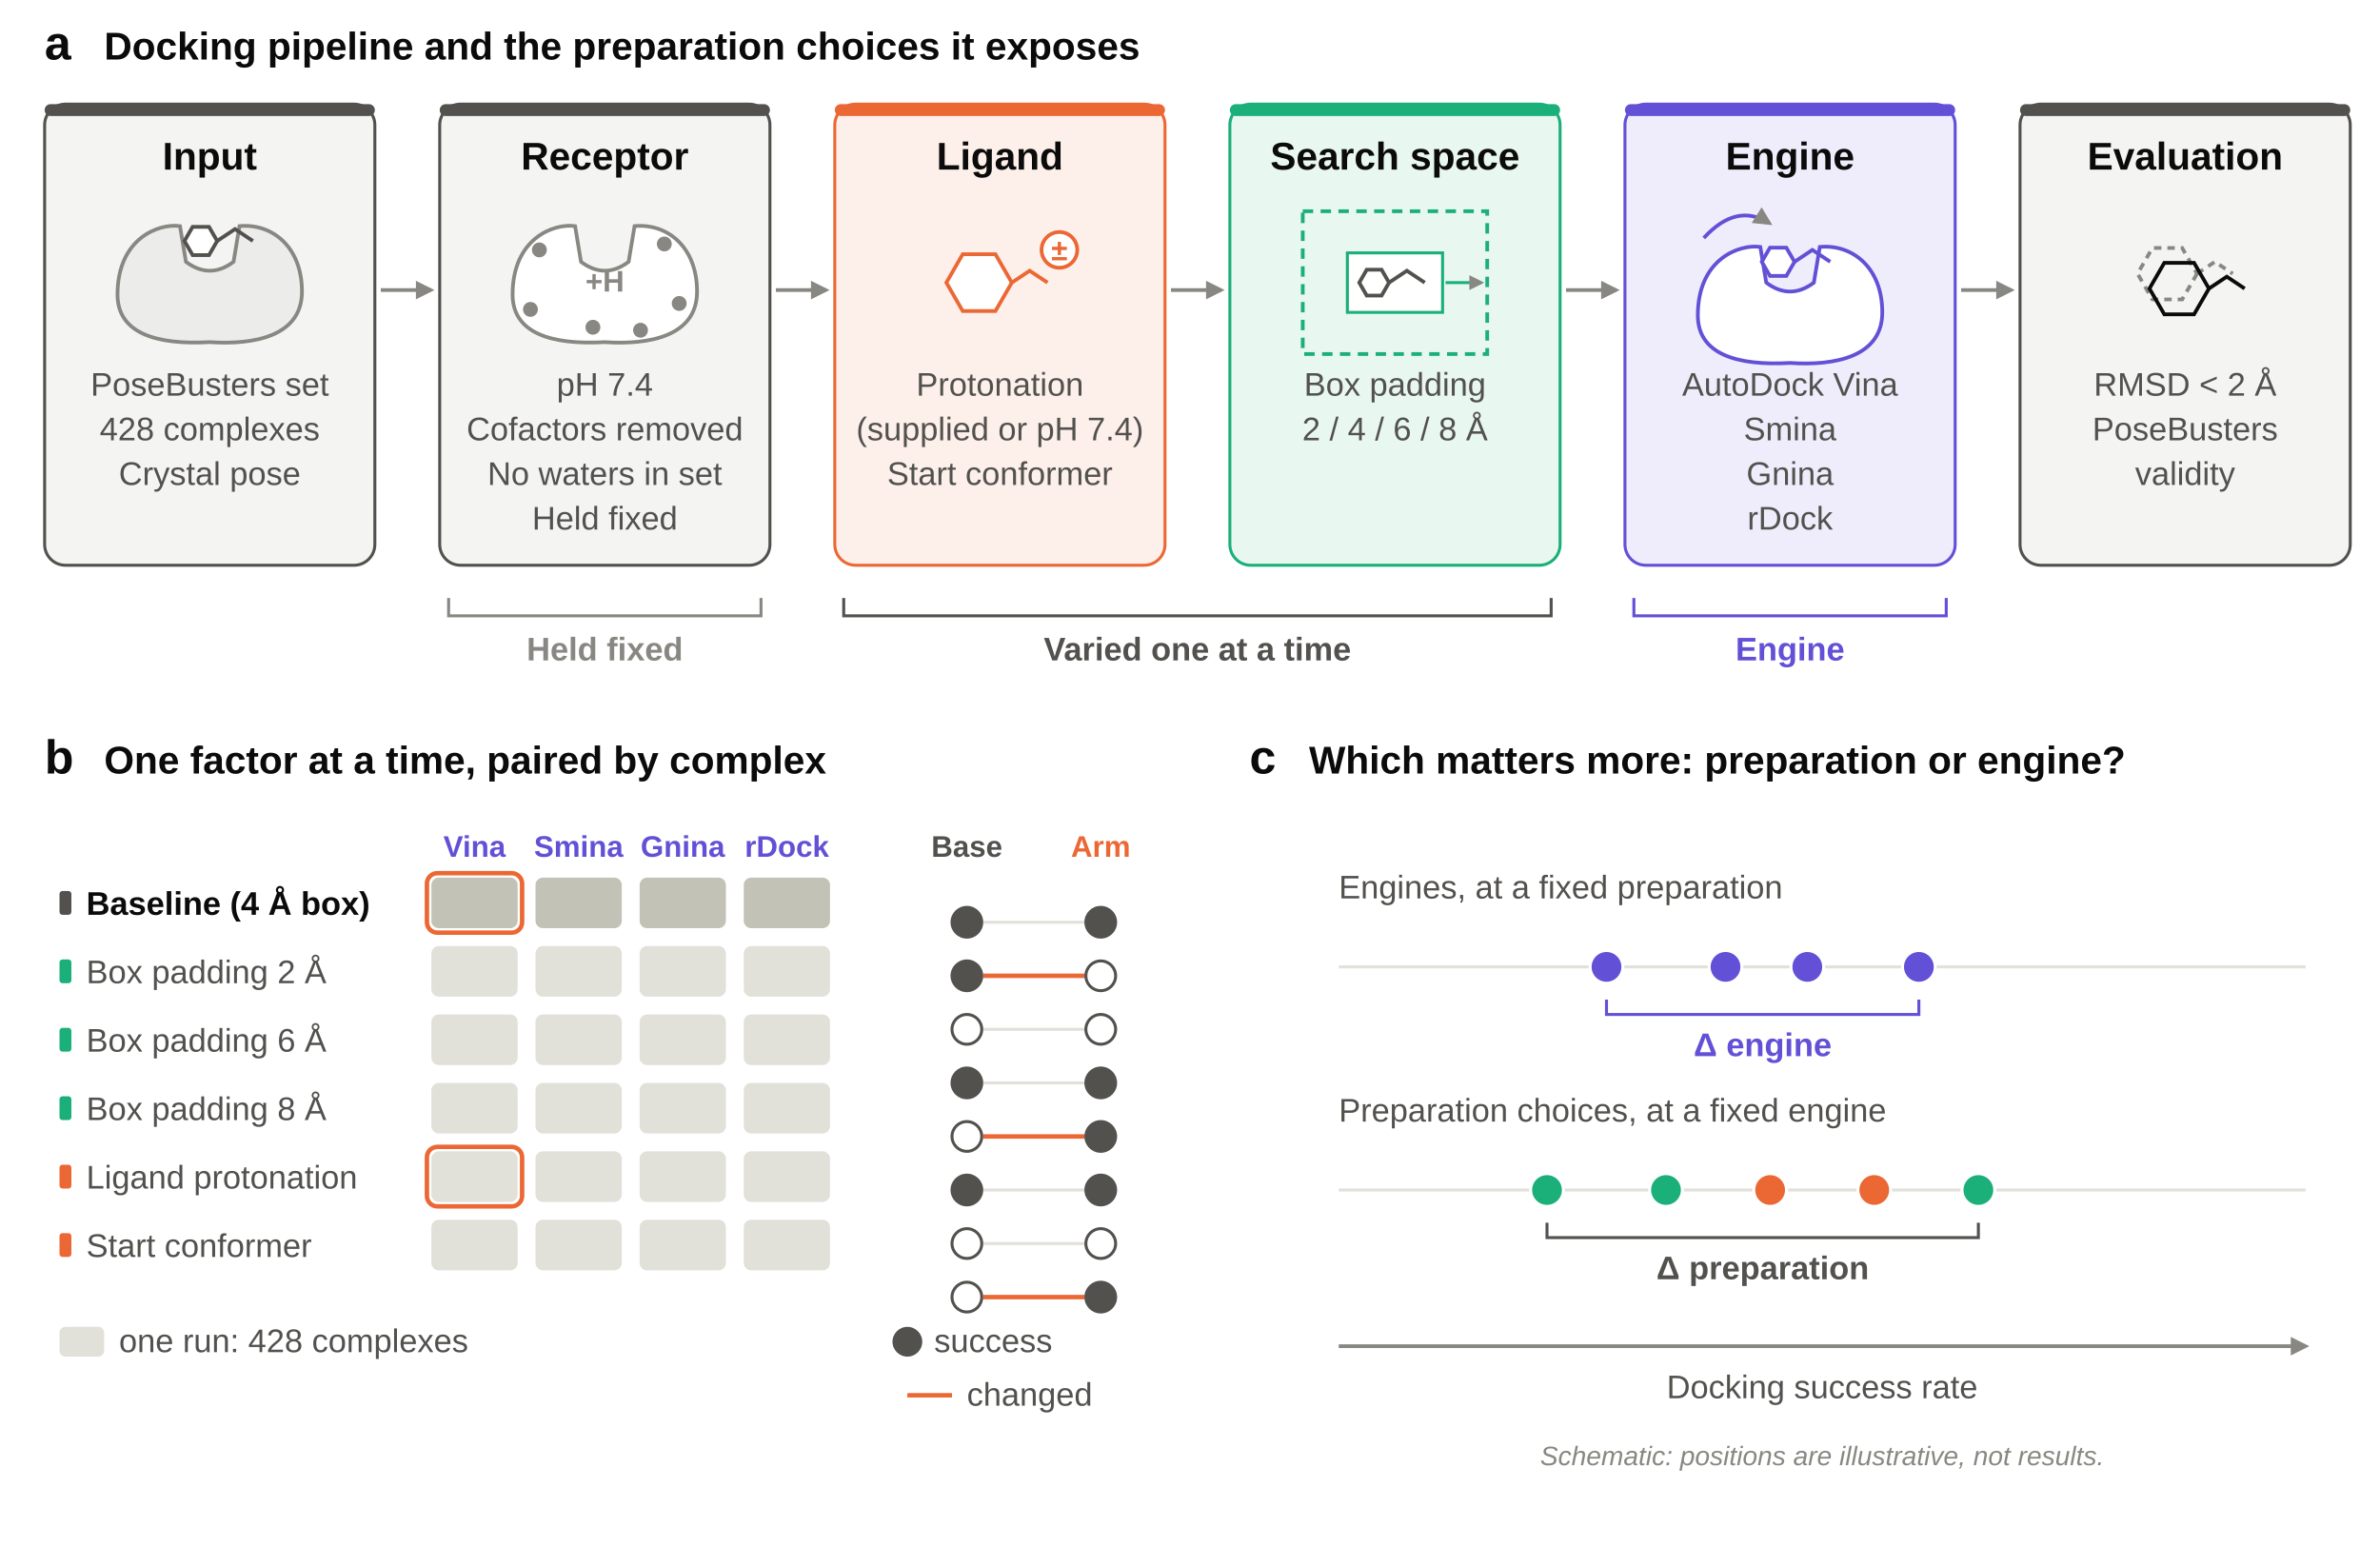
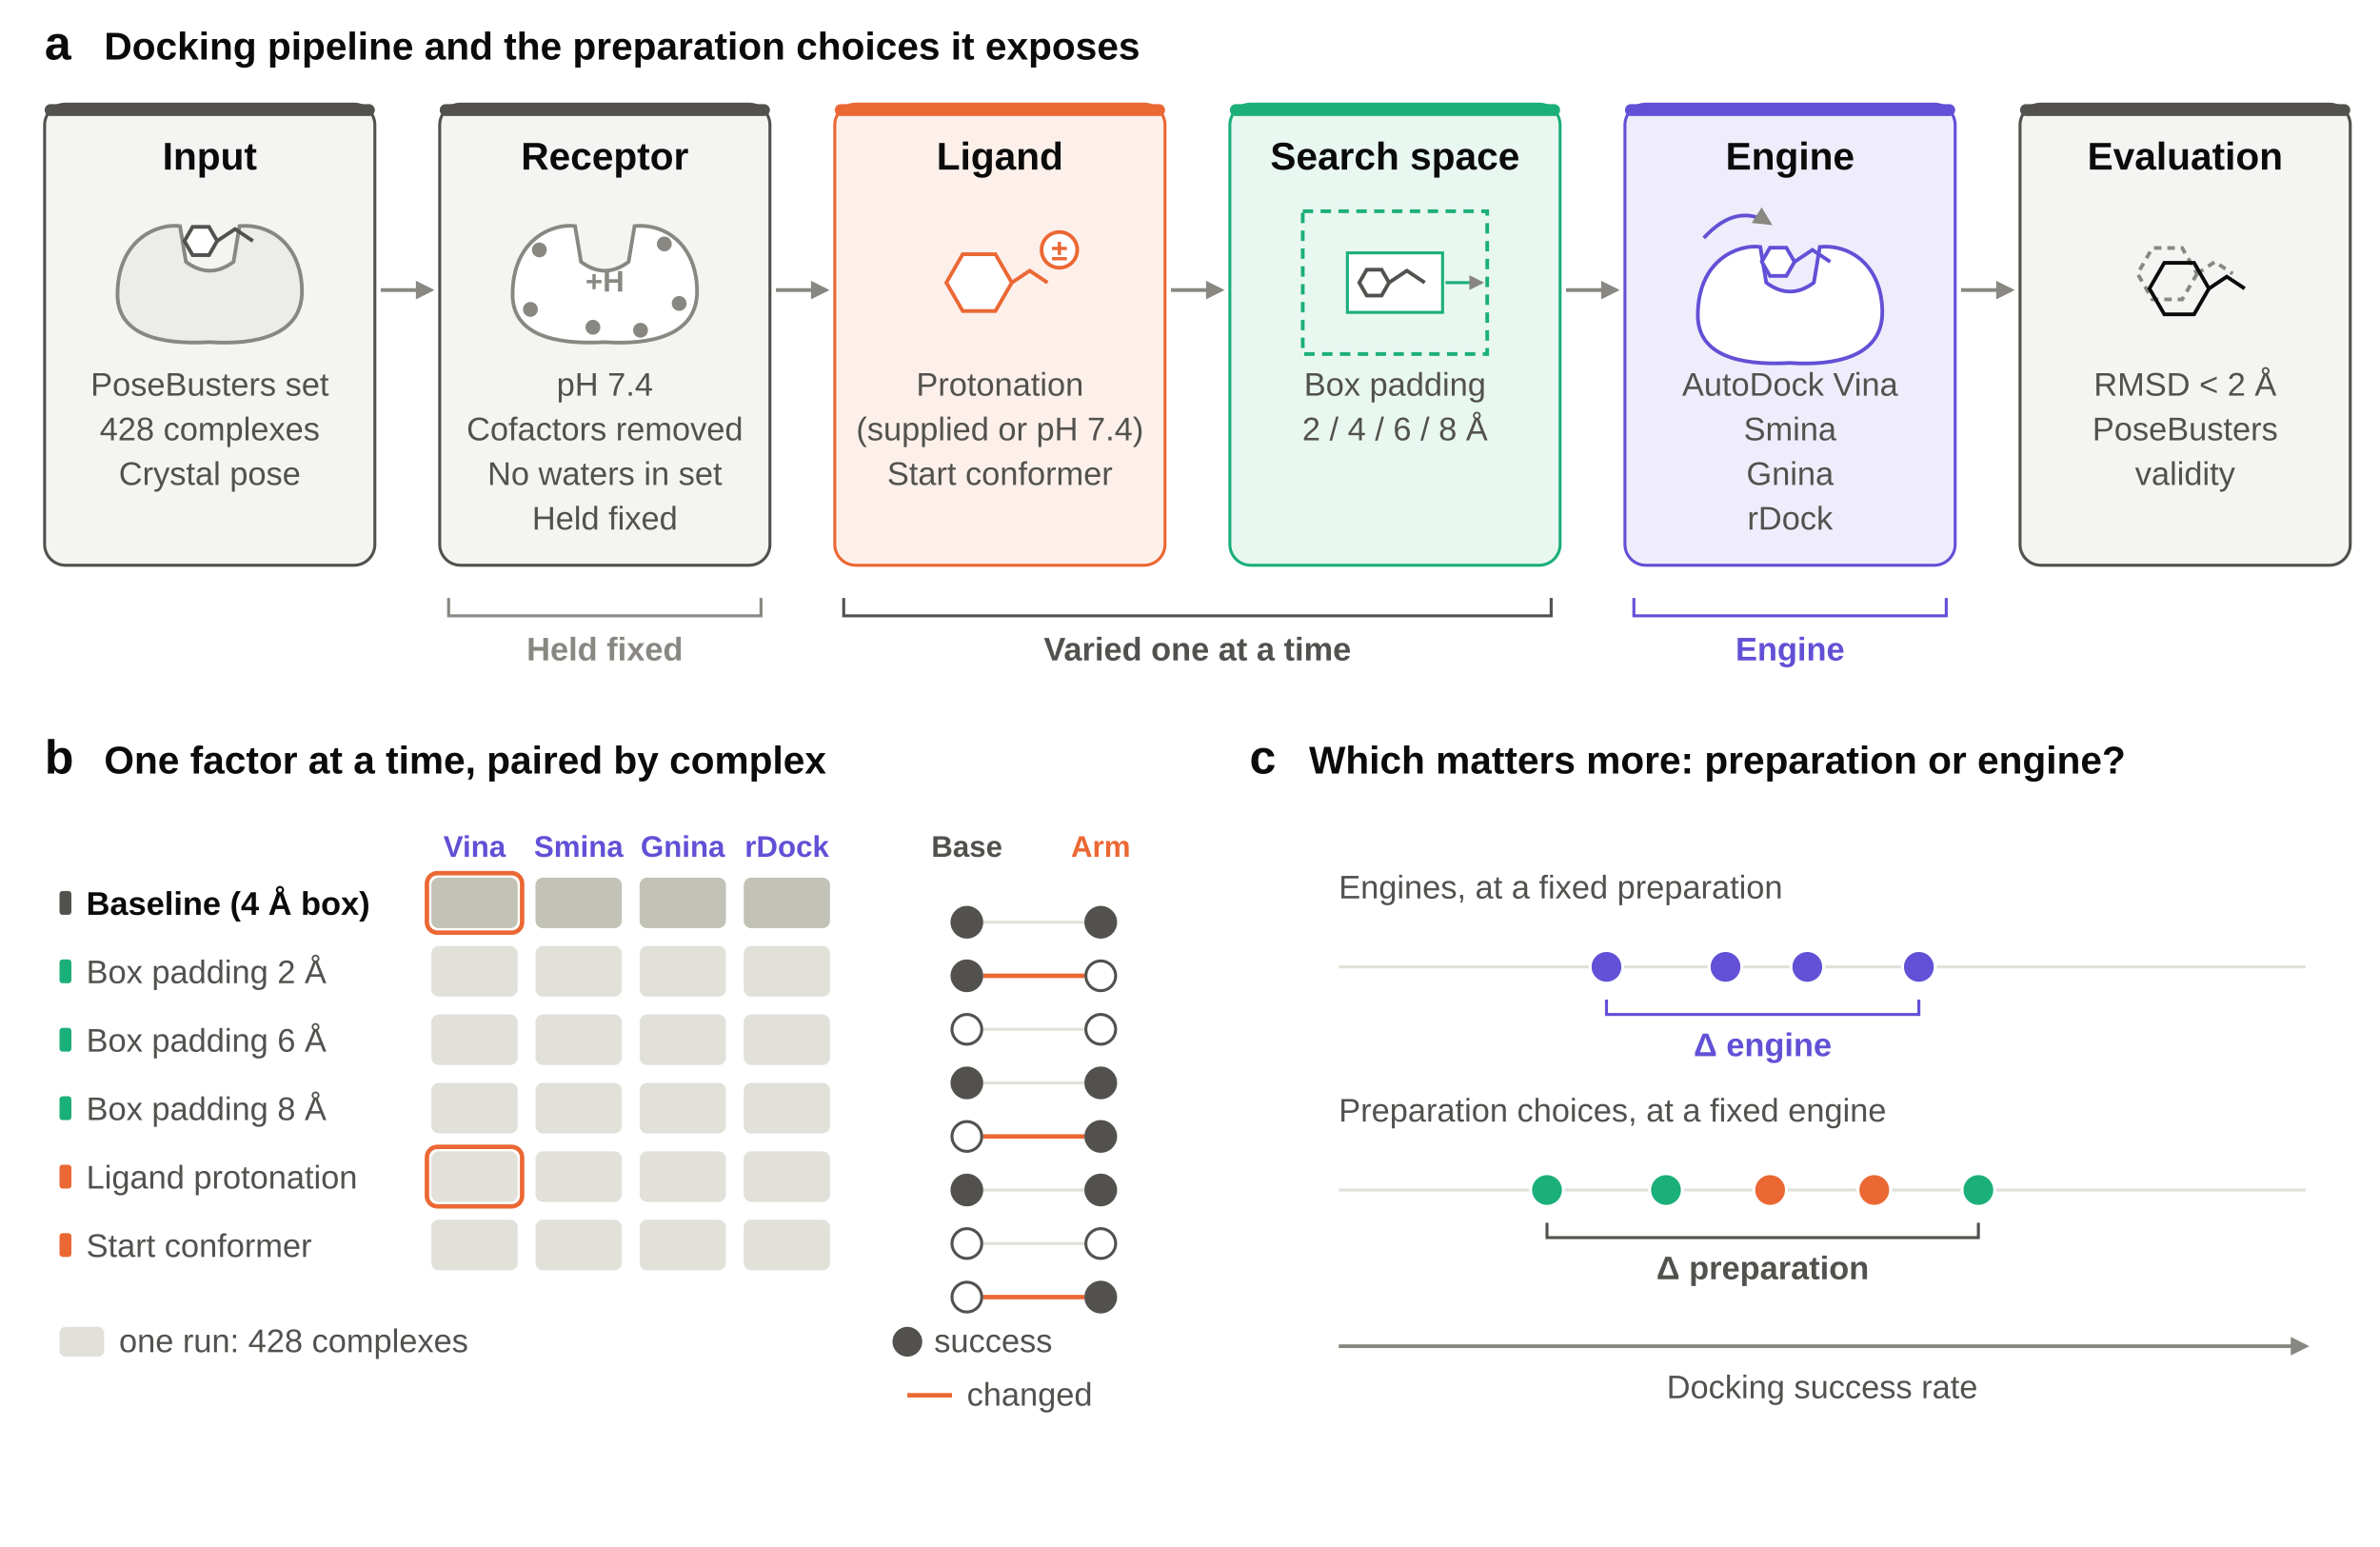
<svg xmlns="http://www.w3.org/2000/svg" width="180mm" height="117.0mm" viewBox="0 0 1600 1040">
  <defs>
    <marker id="head" viewBox="0 0 10 10" refX="8" refY="5" markerWidth="5" markerHeight="5" orient="auto-start-reverse">
      <path d="M0,0 L10,5 L0,10 z" fill="#898781" />
    </marker>
  </defs>
  <rect width="1600" height="1040" fill="#ffffff" />
  <text x="30.0" y="40.0" font-family="Arial, Helvetica, sans-serif" font-size="32" font-weight="bold" font-style="normal" fill="#0b0b0b" text-anchor="start">a</text>
  <text x="70.0" y="40.0" font-family="Arial, Helvetica, sans-serif" font-size="26" font-weight="bold" font-style="normal" fill="#0b0b0b" text-anchor="start">Docking pipeline and the preparation choices it exposes</text>
  <rect x="30.0" y="70" width="222" height="310" rx="14" fill="#f4f4f2" stroke="#52514e" stroke-width="2" />
  <rect x="30.0" y="70" width="222" height="8" rx="4" fill="#52514e" />
  <text x="141.0" y="114.0" font-family="Arial, Helvetica, sans-serif" font-size="26" font-weight="bold" font-style="normal" fill="#0b0b0b" text-anchor="middle">Input</text>
  <text x="141.0" y="266.0" font-family="Arial, Helvetica, sans-serif" font-size="22" font-weight="normal" font-style="normal" fill="#52514e" text-anchor="middle">PoseBusters set</text>
  <text x="141.0" y="296.0" font-family="Arial, Helvetica, sans-serif" font-size="22" font-weight="normal" font-style="normal" fill="#52514e" text-anchor="middle">428 complexes</text>
  <text x="141.0" y="326.0" font-family="Arial, Helvetica, sans-serif" font-size="22" font-weight="normal" font-style="normal" fill="#52514e" text-anchor="middle">Crystal pose</text>
  <rect x="295.6" y="70" width="222" height="310" rx="14" fill="#f4f4f2" stroke="#52514e" stroke-width="2" />
  <rect x="295.6" y="70" width="222" height="8" rx="4" fill="#52514e" />
  <text x="406.6" y="114.0" font-family="Arial, Helvetica, sans-serif" font-size="26" font-weight="bold" font-style="normal" fill="#0b0b0b" text-anchor="middle">Receptor</text>
  <text x="406.6" y="266.0" font-family="Arial, Helvetica, sans-serif" font-size="22" font-weight="normal" font-style="normal" fill="#52514e" text-anchor="middle">pH 7.4</text>
  <text x="406.6" y="296.0" font-family="Arial, Helvetica, sans-serif" font-size="22" font-weight="normal" font-style="normal" fill="#52514e" text-anchor="middle">Cofactors removed</text>
  <text x="406.6" y="326.0" font-family="Arial, Helvetica, sans-serif" font-size="22" font-weight="normal" font-style="normal" fill="#52514e" text-anchor="middle">No waters in set</text>
  <text x="406.6" y="356.0" font-family="Arial, Helvetica, sans-serif" font-size="22" font-weight="normal" font-style="normal" fill="#52514e" text-anchor="middle">Held fixed</text>
  <rect x="561.2" y="70" width="222" height="310" rx="14" fill="#fdf0ea" stroke="#eb6834" stroke-width="2" />
  <rect x="561.2" y="70" width="222" height="8" rx="4" fill="#eb6834" />
  <text x="672.2" y="114.0" font-family="Arial, Helvetica, sans-serif" font-size="26" font-weight="bold" font-style="normal" fill="#0b0b0b" text-anchor="middle">Ligand</text>
  <text x="672.2" y="266.0" font-family="Arial, Helvetica, sans-serif" font-size="22" font-weight="normal" font-style="normal" fill="#52514e" text-anchor="middle">Protonation</text>
  <text x="672.2" y="296.0" font-family="Arial, Helvetica, sans-serif" font-size="22" font-weight="normal" font-style="normal" fill="#52514e" text-anchor="middle">(supplied or pH 7.4)</text>
  <text x="672.2" y="326.0" font-family="Arial, Helvetica, sans-serif" font-size="22" font-weight="normal" font-style="normal" fill="#52514e" text-anchor="middle">Start conformer</text>
  <rect x="826.8" y="70" width="222" height="310" rx="14" fill="#e9f7f1" stroke="#1baf7a" stroke-width="2" />
  <rect x="826.8" y="70" width="222" height="8" rx="4" fill="#1baf7a" />
  <text x="937.8" y="114.0" font-family="Arial, Helvetica, sans-serif" font-size="26" font-weight="bold" font-style="normal" fill="#0b0b0b" text-anchor="middle">Search space</text>
  <text x="937.8" y="266.0" font-family="Arial, Helvetica, sans-serif" font-size="22" font-weight="normal" font-style="normal" fill="#52514e" text-anchor="middle">Box padding</text>
  <text x="937.8" y="296.0" font-family="Arial, Helvetica, sans-serif" font-size="22" font-weight="normal" font-style="normal" fill="#52514e" text-anchor="middle">2 / 4 / 6 / 8 Å</text>
  <rect x="1092.4" y="70" width="222" height="310" rx="14" fill="#efedfb" stroke="#6250d6" stroke-width="2" />
  <rect x="1092.4" y="70" width="222" height="8" rx="4" fill="#6250d6" />
  <text x="1203.4" y="114.0" font-family="Arial, Helvetica, sans-serif" font-size="26" font-weight="bold" font-style="normal" fill="#0b0b0b" text-anchor="middle">Engine</text>
  <text x="1203.4" y="266.0" font-family="Arial, Helvetica, sans-serif" font-size="22" font-weight="normal" font-style="normal" fill="#52514e" text-anchor="middle">AutoDock Vina</text>
  <text x="1203.4" y="296.0" font-family="Arial, Helvetica, sans-serif" font-size="22" font-weight="normal" font-style="normal" fill="#52514e" text-anchor="middle">Smina</text>
  <text x="1203.4" y="326.0" font-family="Arial, Helvetica, sans-serif" font-size="22" font-weight="normal" font-style="normal" fill="#52514e" text-anchor="middle">Gnina</text>
  <text x="1203.4" y="356.0" font-family="Arial, Helvetica, sans-serif" font-size="22" font-weight="normal" font-style="normal" fill="#52514e" text-anchor="middle">rDock</text>
  <rect x="1358.0" y="70" width="222" height="310" rx="14" fill="#f4f4f2" stroke="#52514e" stroke-width="2" />
  <rect x="1358.0" y="70" width="222" height="8" rx="4" fill="#52514e" />
  <text x="1469.0" y="114.0" font-family="Arial, Helvetica, sans-serif" font-size="26" font-weight="bold" font-style="normal" fill="#0b0b0b" text-anchor="middle">Evaluation</text>
  <text x="1469.0" y="266.0" font-family="Arial, Helvetica, sans-serif" font-size="22" font-weight="normal" font-style="normal" fill="#52514e" text-anchor="middle">RMSD &lt; 2 Å</text>
  <text x="1469.0" y="296.0" font-family="Arial, Helvetica, sans-serif" font-size="22" font-weight="normal" font-style="normal" fill="#52514e" text-anchor="middle">PoseBusters</text>
  <text x="1469.0" y="326.0" font-family="Arial, Helvetica, sans-serif" font-size="22" font-weight="normal" font-style="normal" fill="#52514e" text-anchor="middle">validity</text>
  <line x1="256.0" y1="195" x2="289.6" y2="195" stroke="#898781" stroke-width="2.5" marker-end="url(#head)" />
  <line x1="521.6" y1="195" x2="555.2" y2="195" stroke="#898781" stroke-width="2.5" marker-end="url(#head)" />
  <line x1="787.2" y1="195" x2="820.8" y2="195" stroke="#898781" stroke-width="2.5" marker-end="url(#head)" />
  <line x1="1052.8" y1="195" x2="1086.4" y2="195" stroke="#898781" stroke-width="2.5" marker-end="url(#head)" />
  <line x1="1318.4" y1="195" x2="1352.0" y2="195" stroke="#898781" stroke-width="2.5" marker-end="url(#head)" />
  <path d="M79.0,198 C79.0,160 107.0,150 121.0,152 L125.0,176 Q141.0,188 157.0,176 L161.0,152 C183.0,150 203.0,166 203.0,196 C203.0,226 171.0,232 141.0,230 C105.0,232 79.0,224 79.0,198 Z" fill="#ececea" stroke="#898781" stroke-width="2.5" />
  <polygon points="146.0,162.0 140.5,171.5 129.5,171.5 124.0,162.0 129.5,152.5 140.5,152.5" fill="#ffffff" stroke="#52514e" stroke-width="2.5" />
  <polyline points="146.0,162.0 158.0,154.0 170.0,162.0" fill="none" stroke="#52514e" stroke-width="2.5" />
  <path d="M344.6,198 C344.6,160 372.6,150 386.6,152 L390.6,176 Q406.6,188 422.6,176 L426.6,152 C448.6,150 468.6,166 468.6,196 C468.6,226 436.6,232 406.6,230 C370.6,232 344.6,224 344.6,198 Z" fill="#ffffff" stroke="#898781" stroke-width="2.5" />
  <circle cx="362.6" cy="168" r="5" fill="#898781" />
  <circle cx="356.6" cy="208" r="5" fill="#898781" />
  <circle cx="446.6" cy="164" r="5" fill="#898781" />
  <circle cx="456.6" cy="204" r="5" fill="#898781" />
  <circle cx="398.6" cy="220" r="5" fill="#898781" />
  <circle cx="430.6" cy="222" r="5" fill="#898781" />
  <text x="406.6" y="196.0" font-family="Arial, Helvetica, sans-serif" font-size="20" font-weight="bold" font-style="normal" fill="#898781" text-anchor="middle">+H</text>
  <polygon points="680.2,190.0 669.2,209.1 647.2,209.1 636.2,190.0 647.2,170.9 669.2,170.9" fill="#ffffff" stroke="#eb6834" stroke-width="2.5" />
  <polyline points="680.2,190.0 692.2,182.0 704.2,190.0" fill="none" stroke="#eb6834" stroke-width="2.5" />
  <circle cx="712.2" cy="168" r="12" fill="#ffffff" stroke="#eb6834" stroke-width="2.5" />
  <text x="712.2" y="175.0" font-family="Arial, Helvetica, sans-serif" font-size="20" font-weight="bold" font-style="normal" fill="#eb6834" text-anchor="middle">±</text>
  <rect x="875.8" y="142" width="124" height="96" fill="none" stroke="#1baf7a" stroke-width="2.5" stroke-dasharray="7 5" />
  <rect x="905.8" y="170" width="64" height="40" fill="#ffffff" stroke="#1baf7a" stroke-width="2" />
  <polygon points="933.8,190.0 928.8,198.7 918.8,198.7 913.8,190.0 918.8,181.3 928.8,181.3" fill="none" stroke="#52514e" stroke-width="2.5" />
  <polyline points="933.8,190.0 945.8,182.0 957.8,190.0" fill="none" stroke="#52514e" stroke-width="2.5" />
  <line x1="971.8" y1="190" x2="995.8" y2="190" stroke="#1baf7a" stroke-width="2" marker-end="url(#head)" />
  <path d="M1141.4,212 C1141.4,174 1169.4,164 1183.4,166 L1187.4,190 Q1203.4,202 1219.4,190 L1223.4,166 C1245.4,164 1265.4,180 1265.4,210 C1265.4,240 1233.4,246 1203.4,244 C1167.4,246 1141.4,238 1141.4,212 Z" fill="#ffffff" stroke="#6250d6" stroke-width="2.5" />
  <polygon points="1206.4,176.0 1200.9,185.5 1189.9,185.5 1184.4,176.0 1189.9,166.5 1200.9,166.5" fill="#ffffff" stroke="#6250d6" stroke-width="2.5" />
  <polyline points="1206.4,176.0 1218.4,168.0 1230.4,176.0" fill="none" stroke="#6250d6" stroke-width="2.5" />
  <path d="M1145.4,160 Q1167.4,136 1189.4,150" fill="none" stroke="#6250d6" stroke-width="2.5" marker-end="url(#head)" />
  <polygon points="1477.0,184.0 1467.0,201.3 1447.0,201.3 1437.0,184.0 1447.0,166.7 1467.0,166.7" fill="none" stroke="#898781" stroke-width="2.5" stroke-dasharray="5 4" />
  <polyline points="1477.0,184.0 1489.0,176.0 1501.0,184.0" fill="none" stroke="#898781" stroke-width="2.5" stroke-dasharray="5 4" />
  <polygon points="1485.0,194.0 1475.0,211.3 1455.0,211.3 1445.0,194.0 1455.0,176.7 1475.0,176.7" fill="none" stroke="#0b0b0b" stroke-width="2.5" />
  <polyline points="1485.0,194.0 1497.0,186.0 1509.0,194.0" fill="none" stroke="#0b0b0b" stroke-width="2.5" />
  <path d="M301.6,402 v12 H511.6 v-12" fill="none" stroke="#898781" stroke-width="2" />
  <text x="406.6" y="444.0" font-family="Arial, Helvetica, sans-serif" font-size="22" font-weight="bold" font-style="normal" fill="#898781" text-anchor="middle">Held fixed</text>
  <path d="M567.2,402 v12 H1042.8 v-12" fill="none" stroke="#52514e" stroke-width="2" />
  <text x="805.0" y="444.0" font-family="Arial, Helvetica, sans-serif" font-size="22" font-weight="bold" font-style="normal" fill="#52514e" text-anchor="middle">Varied one at a time</text>
  <path d="M1098.4,402 v12 H1308.4 v-12" fill="none" stroke="#6250d6" stroke-width="2" />
  <text x="1203.4" y="444.0" font-family="Arial, Helvetica, sans-serif" font-size="22" font-weight="bold" font-style="normal" fill="#6250d6" text-anchor="middle">Engine</text>
  <text x="30.0" y="520.0" font-family="Arial, Helvetica, sans-serif" font-size="32" font-weight="bold" font-style="normal" fill="#0b0b0b" text-anchor="start">b</text>
  <text x="70.0" y="520.0" font-family="Arial, Helvetica, sans-serif" font-size="26" font-weight="bold" font-style="normal" fill="#0b0b0b" text-anchor="start">One factor at a time, paired by complex</text>
  <text x="319.0" y="576.0" font-family="Arial, Helvetica, sans-serif" font-size="20" font-weight="bold" font-style="normal" fill="#6250d6" text-anchor="middle">Vina</text>
  <text x="389.0" y="576.0" font-family="Arial, Helvetica, sans-serif" font-size="20" font-weight="bold" font-style="normal" fill="#6250d6" text-anchor="middle">Smina</text>
  <text x="459.0" y="576.0" font-family="Arial, Helvetica, sans-serif" font-size="20" font-weight="bold" font-style="normal" fill="#6250d6" text-anchor="middle">Gnina</text>
  <text x="529.0" y="576.0" font-family="Arial, Helvetica, sans-serif" font-size="20" font-weight="bold" font-style="normal" fill="#6250d6" text-anchor="middle">rDock</text>
  <rect x="40" y="599" width="8" height="16" rx="2" fill="#52514e" />
  <text x="58.0" y="615.0" font-family="Arial, Helvetica, sans-serif" font-size="22" font-weight="bold" font-style="normal" fill="#0b0b0b" text-anchor="start">Baseline (4 Å box)</text>
  <rect x="290" y="590" width="58" height="34" rx="5" fill="#c3c2b7" />
  <rect x="360" y="590" width="58" height="34" rx="5" fill="#c3c2b7" />
  <rect x="430" y="590" width="58" height="34" rx="5" fill="#c3c2b7" />
  <rect x="500" y="590" width="58" height="34" rx="5" fill="#c3c2b7" />
  <rect x="40" y="645" width="8" height="16" rx="2" fill="#1baf7a" />
  <text x="58.0" y="661.0" font-family="Arial, Helvetica, sans-serif" font-size="22" font-weight="normal" font-style="normal" fill="#52514e" text-anchor="start">Box padding 2 Å</text>
  <rect x="290" y="636" width="58" height="34" rx="5" fill="#e1e0d9" />
  <rect x="360" y="636" width="58" height="34" rx="5" fill="#e1e0d9" />
  <rect x="430" y="636" width="58" height="34" rx="5" fill="#e1e0d9" />
  <rect x="500" y="636" width="58" height="34" rx="5" fill="#e1e0d9" />
  <rect x="40" y="691" width="8" height="16" rx="2" fill="#1baf7a" />
  <text x="58.0" y="707.0" font-family="Arial, Helvetica, sans-serif" font-size="22" font-weight="normal" font-style="normal" fill="#52514e" text-anchor="start">Box padding 6 Å</text>
  <rect x="290" y="682" width="58" height="34" rx="5" fill="#e1e0d9" />
  <rect x="360" y="682" width="58" height="34" rx="5" fill="#e1e0d9" />
  <rect x="430" y="682" width="58" height="34" rx="5" fill="#e1e0d9" />
  <rect x="500" y="682" width="58" height="34" rx="5" fill="#e1e0d9" />
  <rect x="40" y="737" width="8" height="16" rx="2" fill="#1baf7a" />
  <text x="58.0" y="753.0" font-family="Arial, Helvetica, sans-serif" font-size="22" font-weight="normal" font-style="normal" fill="#52514e" text-anchor="start">Box padding 8 Å</text>
  <rect x="290" y="728" width="58" height="34" rx="5" fill="#e1e0d9" />
  <rect x="360" y="728" width="58" height="34" rx="5" fill="#e1e0d9" />
  <rect x="430" y="728" width="58" height="34" rx="5" fill="#e1e0d9" />
  <rect x="500" y="728" width="58" height="34" rx="5" fill="#e1e0d9" />
  <rect x="40" y="783" width="8" height="16" rx="2" fill="#eb6834" />
  <text x="58.0" y="799.0" font-family="Arial, Helvetica, sans-serif" font-size="22" font-weight="normal" font-style="normal" fill="#52514e" text-anchor="start">Ligand protonation</text>
  <rect x="290" y="774" width="58" height="34" rx="5" fill="#e1e0d9" />
  <rect x="360" y="774" width="58" height="34" rx="5" fill="#e1e0d9" />
  <rect x="430" y="774" width="58" height="34" rx="5" fill="#e1e0d9" />
  <rect x="500" y="774" width="58" height="34" rx="5" fill="#e1e0d9" />
  <rect x="40" y="829" width="8" height="16" rx="2" fill="#eb6834" />
  <text x="58.0" y="845.0" font-family="Arial, Helvetica, sans-serif" font-size="22" font-weight="normal" font-style="normal" fill="#52514e" text-anchor="start">Start conformer</text>
  <rect x="290" y="820" width="58" height="34" rx="5" fill="#e1e0d9" />
  <rect x="360" y="820" width="58" height="34" rx="5" fill="#e1e0d9" />
  <rect x="430" y="820" width="58" height="34" rx="5" fill="#e1e0d9" />
  <rect x="500" y="820" width="58" height="34" rx="5" fill="#e1e0d9" />
  <rect x="287" y="587" width="64" height="40" rx="7" fill="none" stroke="#eb6834" stroke-width="3" />
  <rect x="287" y="771" width="64" height="40" rx="7" fill="none" stroke="#eb6834" stroke-width="3" />
  <rect x="40" y="892" width="30" height="20" rx="4" fill="#e1e0d9" />
  <text x="80.0" y="909.0" font-family="Arial, Helvetica, sans-serif" font-size="22" font-weight="normal" font-style="normal" fill="#52514e" text-anchor="start">one run: 428 complexes</text>
  <text x="650.0" y="576.0" font-family="Arial, Helvetica, sans-serif" font-size="20" font-weight="bold" font-style="normal" fill="#52514e" text-anchor="middle">Base</text>
  <text x="740.0" y="576.0" font-family="Arial, Helvetica, sans-serif" font-size="20" font-weight="bold" font-style="normal" fill="#eb6834" text-anchor="middle">Arm</text>
  <line x1="661" y1="620" x2="729" y2="620" stroke="#e1e0d9" stroke-width="2" />
  <circle cx="650" cy="620" r="10" fill="#52514e" stroke="#52514e" stroke-width="2" />
  <circle cx="740" cy="620" r="10" fill="#52514e" stroke="#52514e" stroke-width="2" />
  <line x1="661" y1="656" x2="729" y2="656" stroke="#eb6834" stroke-width="3" />
  <circle cx="650" cy="656" r="10" fill="#52514e" stroke="#52514e" stroke-width="2" />
  <circle cx="740" cy="656" r="10" fill="#ffffff" stroke="#52514e" stroke-width="2" />
  <line x1="661" y1="692" x2="729" y2="692" stroke="#e1e0d9" stroke-width="2" />
  <circle cx="650" cy="692" r="10" fill="#ffffff" stroke="#52514e" stroke-width="2" />
  <circle cx="740" cy="692" r="10" fill="#ffffff" stroke="#52514e" stroke-width="2" />
  <line x1="661" y1="728" x2="729" y2="728" stroke="#e1e0d9" stroke-width="2" />
  <circle cx="650" cy="728" r="10" fill="#52514e" stroke="#52514e" stroke-width="2" />
  <circle cx="740" cy="728" r="10" fill="#52514e" stroke="#52514e" stroke-width="2" />
  <line x1="661" y1="764" x2="729" y2="764" stroke="#eb6834" stroke-width="3" />
  <circle cx="650" cy="764" r="10" fill="#ffffff" stroke="#52514e" stroke-width="2" />
  <circle cx="740" cy="764" r="10" fill="#52514e" stroke="#52514e" stroke-width="2" />
  <line x1="661" y1="800" x2="729" y2="800" stroke="#e1e0d9" stroke-width="2" />
  <circle cx="650" cy="800" r="10" fill="#52514e" stroke="#52514e" stroke-width="2" />
  <circle cx="740" cy="800" r="10" fill="#52514e" stroke="#52514e" stroke-width="2" />
  <line x1="661" y1="836" x2="729" y2="836" stroke="#e1e0d9" stroke-width="2" />
  <circle cx="650" cy="836" r="10" fill="#ffffff" stroke="#52514e" stroke-width="2" />
  <circle cx="740" cy="836" r="10" fill="#ffffff" stroke="#52514e" stroke-width="2" />
  <line x1="661" y1="872" x2="729" y2="872" stroke="#eb6834" stroke-width="3" />
  <circle cx="650" cy="872" r="10" fill="#ffffff" stroke="#52514e" stroke-width="2" />
  <circle cx="740" cy="872" r="10" fill="#52514e" stroke="#52514e" stroke-width="2" />
  <circle cx="610" cy="902" r="10" fill="#52514e" />
  <text x="628.0" y="909.0" font-family="Arial, Helvetica, sans-serif" font-size="22" font-weight="normal" font-style="normal" fill="#52514e" text-anchor="start">success</text>
  <line x1="610" y1="938" x2="640" y2="938" stroke="#eb6834" stroke-width="3" />
  <text x="650.0" y="945.0" font-family="Arial, Helvetica, sans-serif" font-size="22" font-weight="normal" font-style="normal" fill="#52514e" text-anchor="start">changed</text>
  <text x="840.0" y="520.0" font-family="Arial, Helvetica, sans-serif" font-size="32" font-weight="bold" font-style="normal" fill="#0b0b0b" text-anchor="start">c</text>
  <text x="880.0" y="520.0" font-family="Arial, Helvetica, sans-serif" font-size="26" font-weight="bold" font-style="normal" fill="#0b0b0b" text-anchor="start">Which matters more: preparation or engine?</text>
  <text x="900.0" y="604.0" font-family="Arial, Helvetica, sans-serif" font-size="22" font-weight="normal" font-style="normal" fill="#52514e" text-anchor="start">Engines, at a fixed preparation</text>
  <line x1="900" y1="650" x2="1550" y2="650" stroke="#e1e0d9" stroke-width="2" />
  <circle cx="1080" cy="650" r="11" fill="#6250d6" stroke="#ffffff" stroke-width="2" />
  <circle cx="1160" cy="650" r="11" fill="#6250d6" stroke="#ffffff" stroke-width="2" />
  <circle cx="1215" cy="650" r="11" fill="#6250d6" stroke="#ffffff" stroke-width="2" />
  <circle cx="1290" cy="650" r="11" fill="#6250d6" stroke="#ffffff" stroke-width="2" />
  <path d="M1080,672 v10 H1290 v-10" fill="none" stroke="#6250d6" stroke-width="2" />
  <text x="1185.0" y="710.0" font-family="Arial, Helvetica, sans-serif" font-size="22" font-weight="bold" font-style="normal" fill="#6250d6" text-anchor="middle">Δ engine</text>
  <text x="900.0" y="754.0" font-family="Arial, Helvetica, sans-serif" font-size="22" font-weight="normal" font-style="normal" fill="#52514e" text-anchor="start">Preparation choices, at a fixed engine</text>
  <line x1="900" y1="800" x2="1550" y2="800" stroke="#e1e0d9" stroke-width="2" />
  <circle cx="1040" cy="800" r="11" fill="#1baf7a" stroke="#ffffff" stroke-width="2" />
  <circle cx="1120" cy="800" r="11" fill="#1baf7a" stroke="#ffffff" stroke-width="2" />
  <circle cx="1190" cy="800" r="11" fill="#eb6834" stroke="#ffffff" stroke-width="2" />
  <circle cx="1260" cy="800" r="11" fill="#eb6834" stroke="#ffffff" stroke-width="2" />
  <circle cx="1330" cy="800" r="11" fill="#1baf7a" stroke="#ffffff" stroke-width="2" />
  <path d="M1040,822 v10 H1330 v-10" fill="none" stroke="#52514e" stroke-width="2" />
  <text x="1185.0" y="860.0" font-family="Arial, Helvetica, sans-serif" font-size="22" font-weight="bold" font-style="normal" fill="#52514e" text-anchor="middle">Δ preparation</text>
  <line x1="900" y1="905" x2="1550" y2="905" stroke="#898781" stroke-width="2.5" marker-end="url(#head)" />
  <text x="1225.0" y="940.0" font-family="Arial, Helvetica, sans-serif" font-size="22" font-weight="normal" font-style="normal" fill="#52514e" text-anchor="middle">Docking success rate</text>
-   <text x="1225.0" y="985.0" font-family="Arial, Helvetica, sans-serif" font-size="18" font-weight="normal" font-style="italic" fill="#898781" text-anchor="middle">Schematic: positions are illustrative, not results.</text>
</svg>
